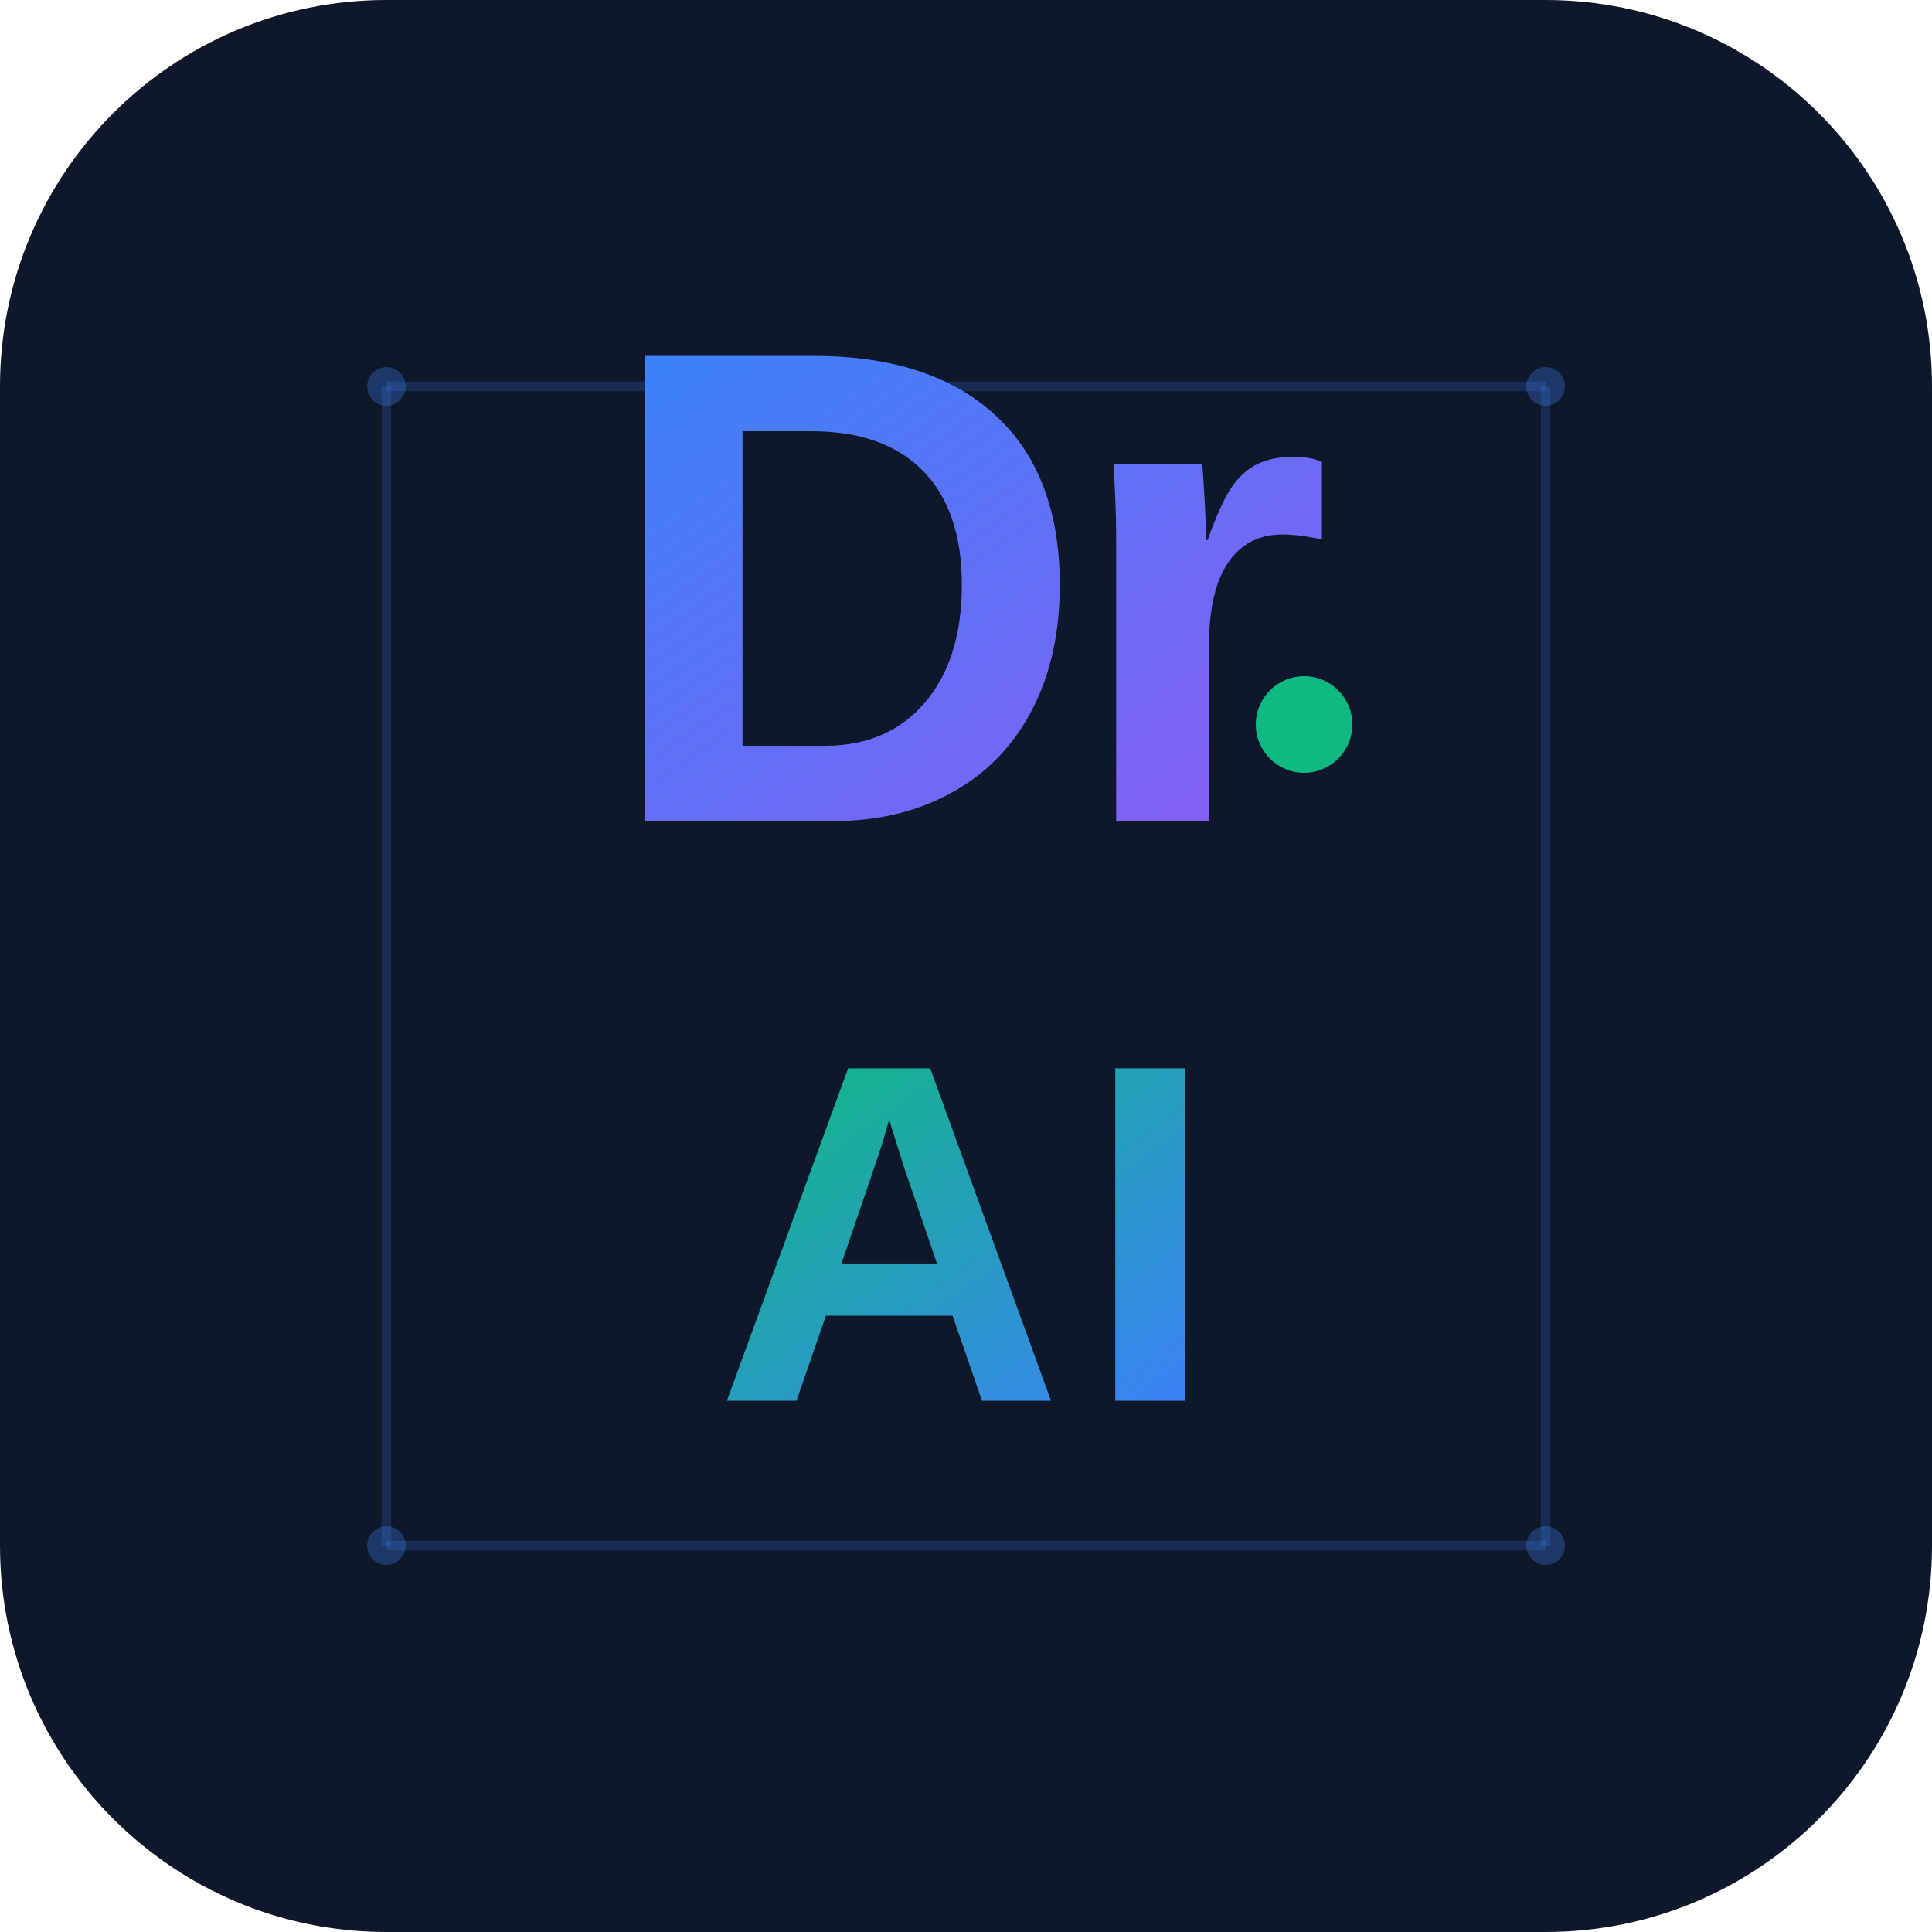
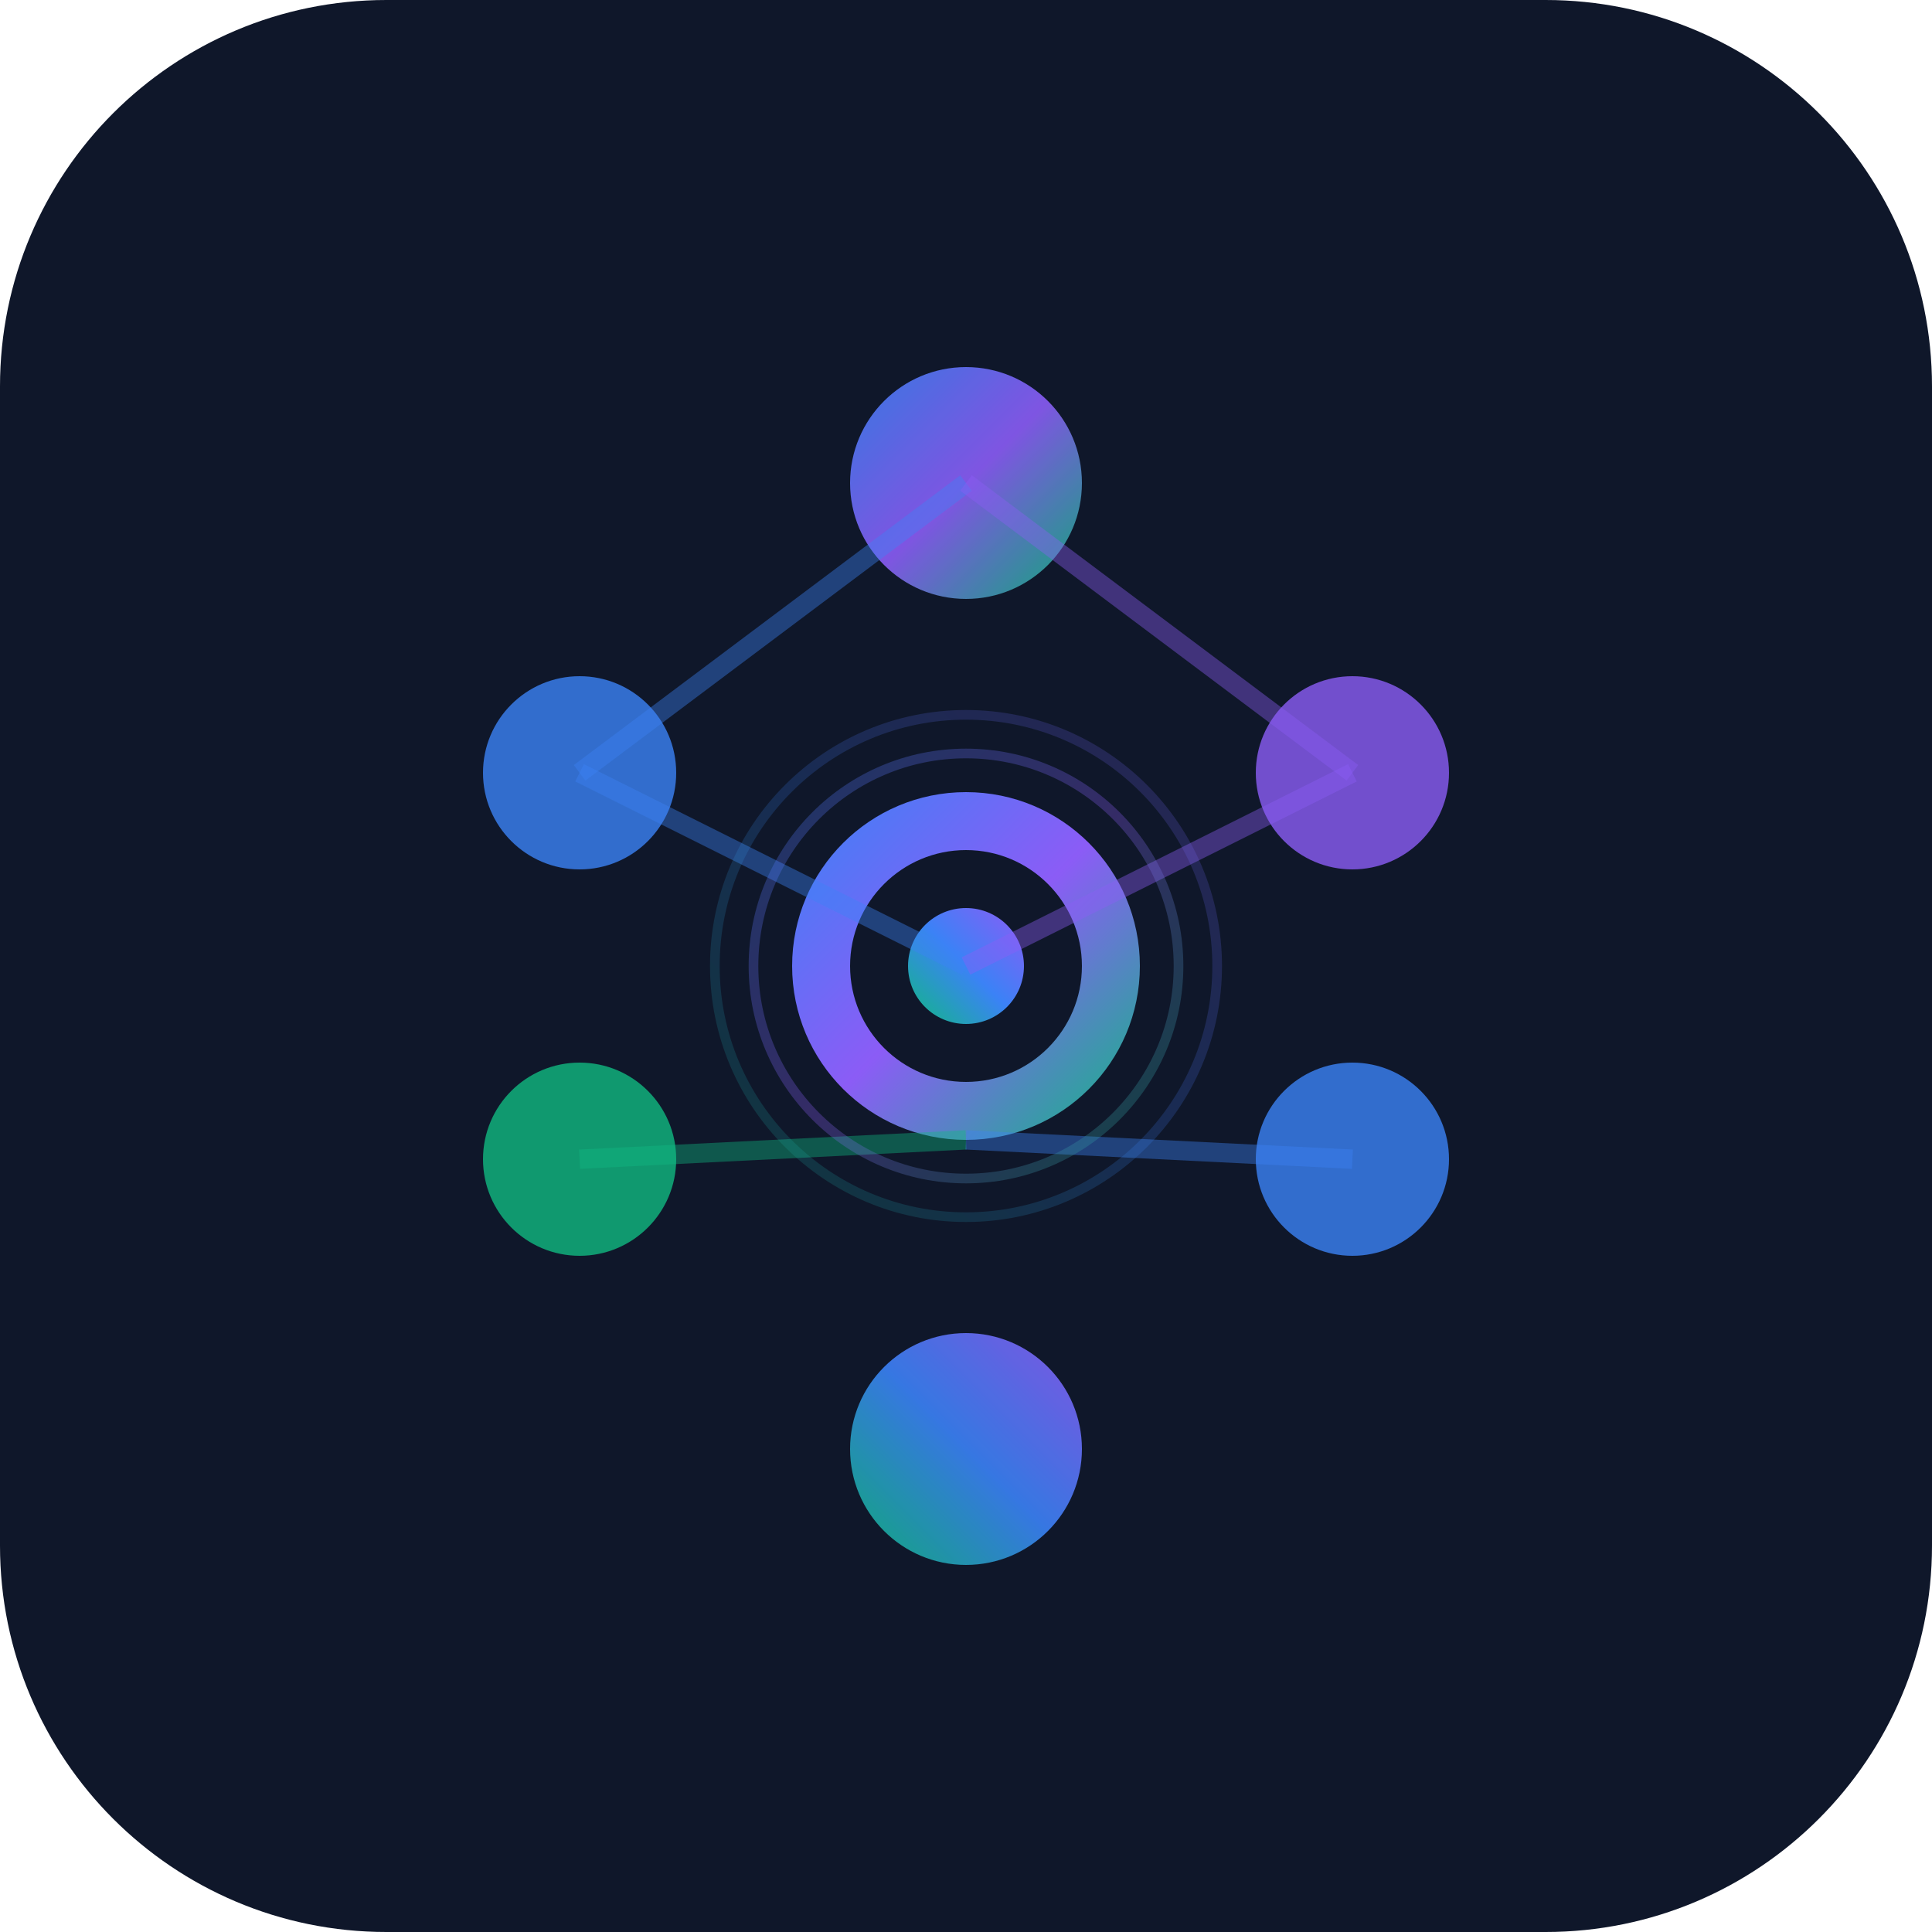
<svg xmlns="http://www.w3.org/2000/svg" viewBox="0 0 200 200" fill="none">
  <rect width="200" height="200" fill="#0F172A" rx="40" />
-   <circle cx="40" cy="40" r="2" fill="#3B82F6" opacity="0.3" />
-   <circle cx="160" cy="40" r="2" fill="#3B82F6" opacity="0.3" />
-   <circle cx="40" cy="160" r="2" fill="#3B82F6" opacity="0.3" />
-   <circle cx="160" cy="160" r="2" fill="#3B82F6" opacity="0.3" />
-   <line x1="40" y1="40" x2="160" y2="40" stroke="#3B82F6" opacity="0.2" stroke-width="1" />
-   <line x1="40" y1="160" x2="160" y2="160" stroke="#3B82F6" opacity="0.2" stroke-width="1" />
-   <line x1="40" y1="40" x2="40" y2="160" stroke="#3B82F6" opacity="0.2" stroke-width="1" />
-   <line x1="160" y1="40" x2="160" y2="160" stroke="#3B82F6" opacity="0.2" stroke-width="1" />
-   <text x="50%" y="85" font-family="Arial, sans-serif" font-size="70" font-weight="700" fill="url(#gradient1)" text-anchor="middle" letter-spacing="-2">
-     Dr
-   </text>
-   <text x="50%" y="145" font-family="Arial, sans-serif" font-size="50" font-weight="700" fill="url(#gradient2)" text-anchor="middle" letter-spacing="2">
-     AI
-   </text>
-   <circle cx="135" cy="75" r="5" fill="#10B981" />
  <defs>
    <linearGradient id="gradient1" x1="0%" y1="0%" x2="100%" y2="100%">
      <stop offset="0%" style="stop-color:#3B82F6;stop-opacity:1" />
+       <stop offset="50%" style="stop-color:#8B5CF6;stop-opacity:1" />
+       <stop offset="100%" style="stop-color:#10B981;stop-opacity:1" />
+     </linearGradient>
+     <linearGradient id="gradient2" x1="0%" y1="100%" x2="100%" y2="0%">
+       <stop offset="0%" style="stop-color:#10B981;stop-opacity:1" />
+       <stop offset="50%" style="stop-color:#3B82F6;stop-opacity:1" />
      <stop offset="100%" style="stop-color:#8B5CF6;stop-opacity:1" />
    </linearGradient>
-     <linearGradient id="gradient2" x1="0%" y1="0%" x2="100%" y2="100%">
-       <stop offset="0%" style="stop-color:#10B981;stop-opacity:1" />
-       <stop offset="100%" style="stop-color:#3B82F6;stop-opacity:1" />
-     </linearGradient>
  </defs>
+   <circle cx="100" cy="50" r="12" fill="url(#gradient1)" opacity="0.9" />
+   <circle cx="60" cy="80" r="10" fill="#3B82F6" opacity="0.8" />
+   <circle cx="140" cy="80" r="10" fill="#8B5CF6" opacity="0.8" />
+   <circle cx="100" cy="100" r="18" fill="url(#gradient1)" />
+   <circle cx="100" cy="100" r="12" fill="#0F172A" />
+   <circle cx="100" cy="100" r="6" fill="url(#gradient2)" />
+   <circle cx="60" cy="120" r="10" fill="#10B981" opacity="0.8" />
+   <circle cx="140" cy="120" r="10" fill="#3B82F6" opacity="0.8" />
+   <circle cx="100" cy="150" r="12" fill="url(#gradient2)" opacity="0.9" />
+   <line x1="100" y1="50" x2="100" y2="82" stroke="url(#gradient1)" stroke-width="3" opacity="0.5" />
+   <line x1="100" y1="50" x2="60" y2="80" stroke="#3B82F6" stroke-width="2" opacity="0.4" />
+   <line x1="100" y1="50" x2="140" y2="80" stroke="#8B5CF6" stroke-width="2" opacity="0.4" />
+   <line x1="60" y1="80" x2="100" y2="100" stroke="#3B82F6" stroke-width="2" opacity="0.4" />
+   <line x1="140" y1="80" x2="100" y2="100" stroke="#8B5CF6" stroke-width="2" opacity="0.4" />
+   <line x1="100" y1="118" x2="100" y2="150" stroke="url(#gradient2)" stroke-width="3" opacity="0.5" />
+   <line x1="100" y1="118" x2="60" y2="120" stroke="#10B981" stroke-width="2" opacity="0.4" />
+   <line x1="100" y1="118" x2="140" y2="120" stroke="#3B82F6" stroke-width="2" opacity="0.4" />
+   <circle cx="100" cy="100" r="22" fill="none" stroke="url(#gradient1)" stroke-width="1" opacity="0.3" />
+   <circle cx="100" cy="100" r="26" fill="none" stroke="url(#gradient2)" stroke-width="1" opacity="0.2" />
</svg>
